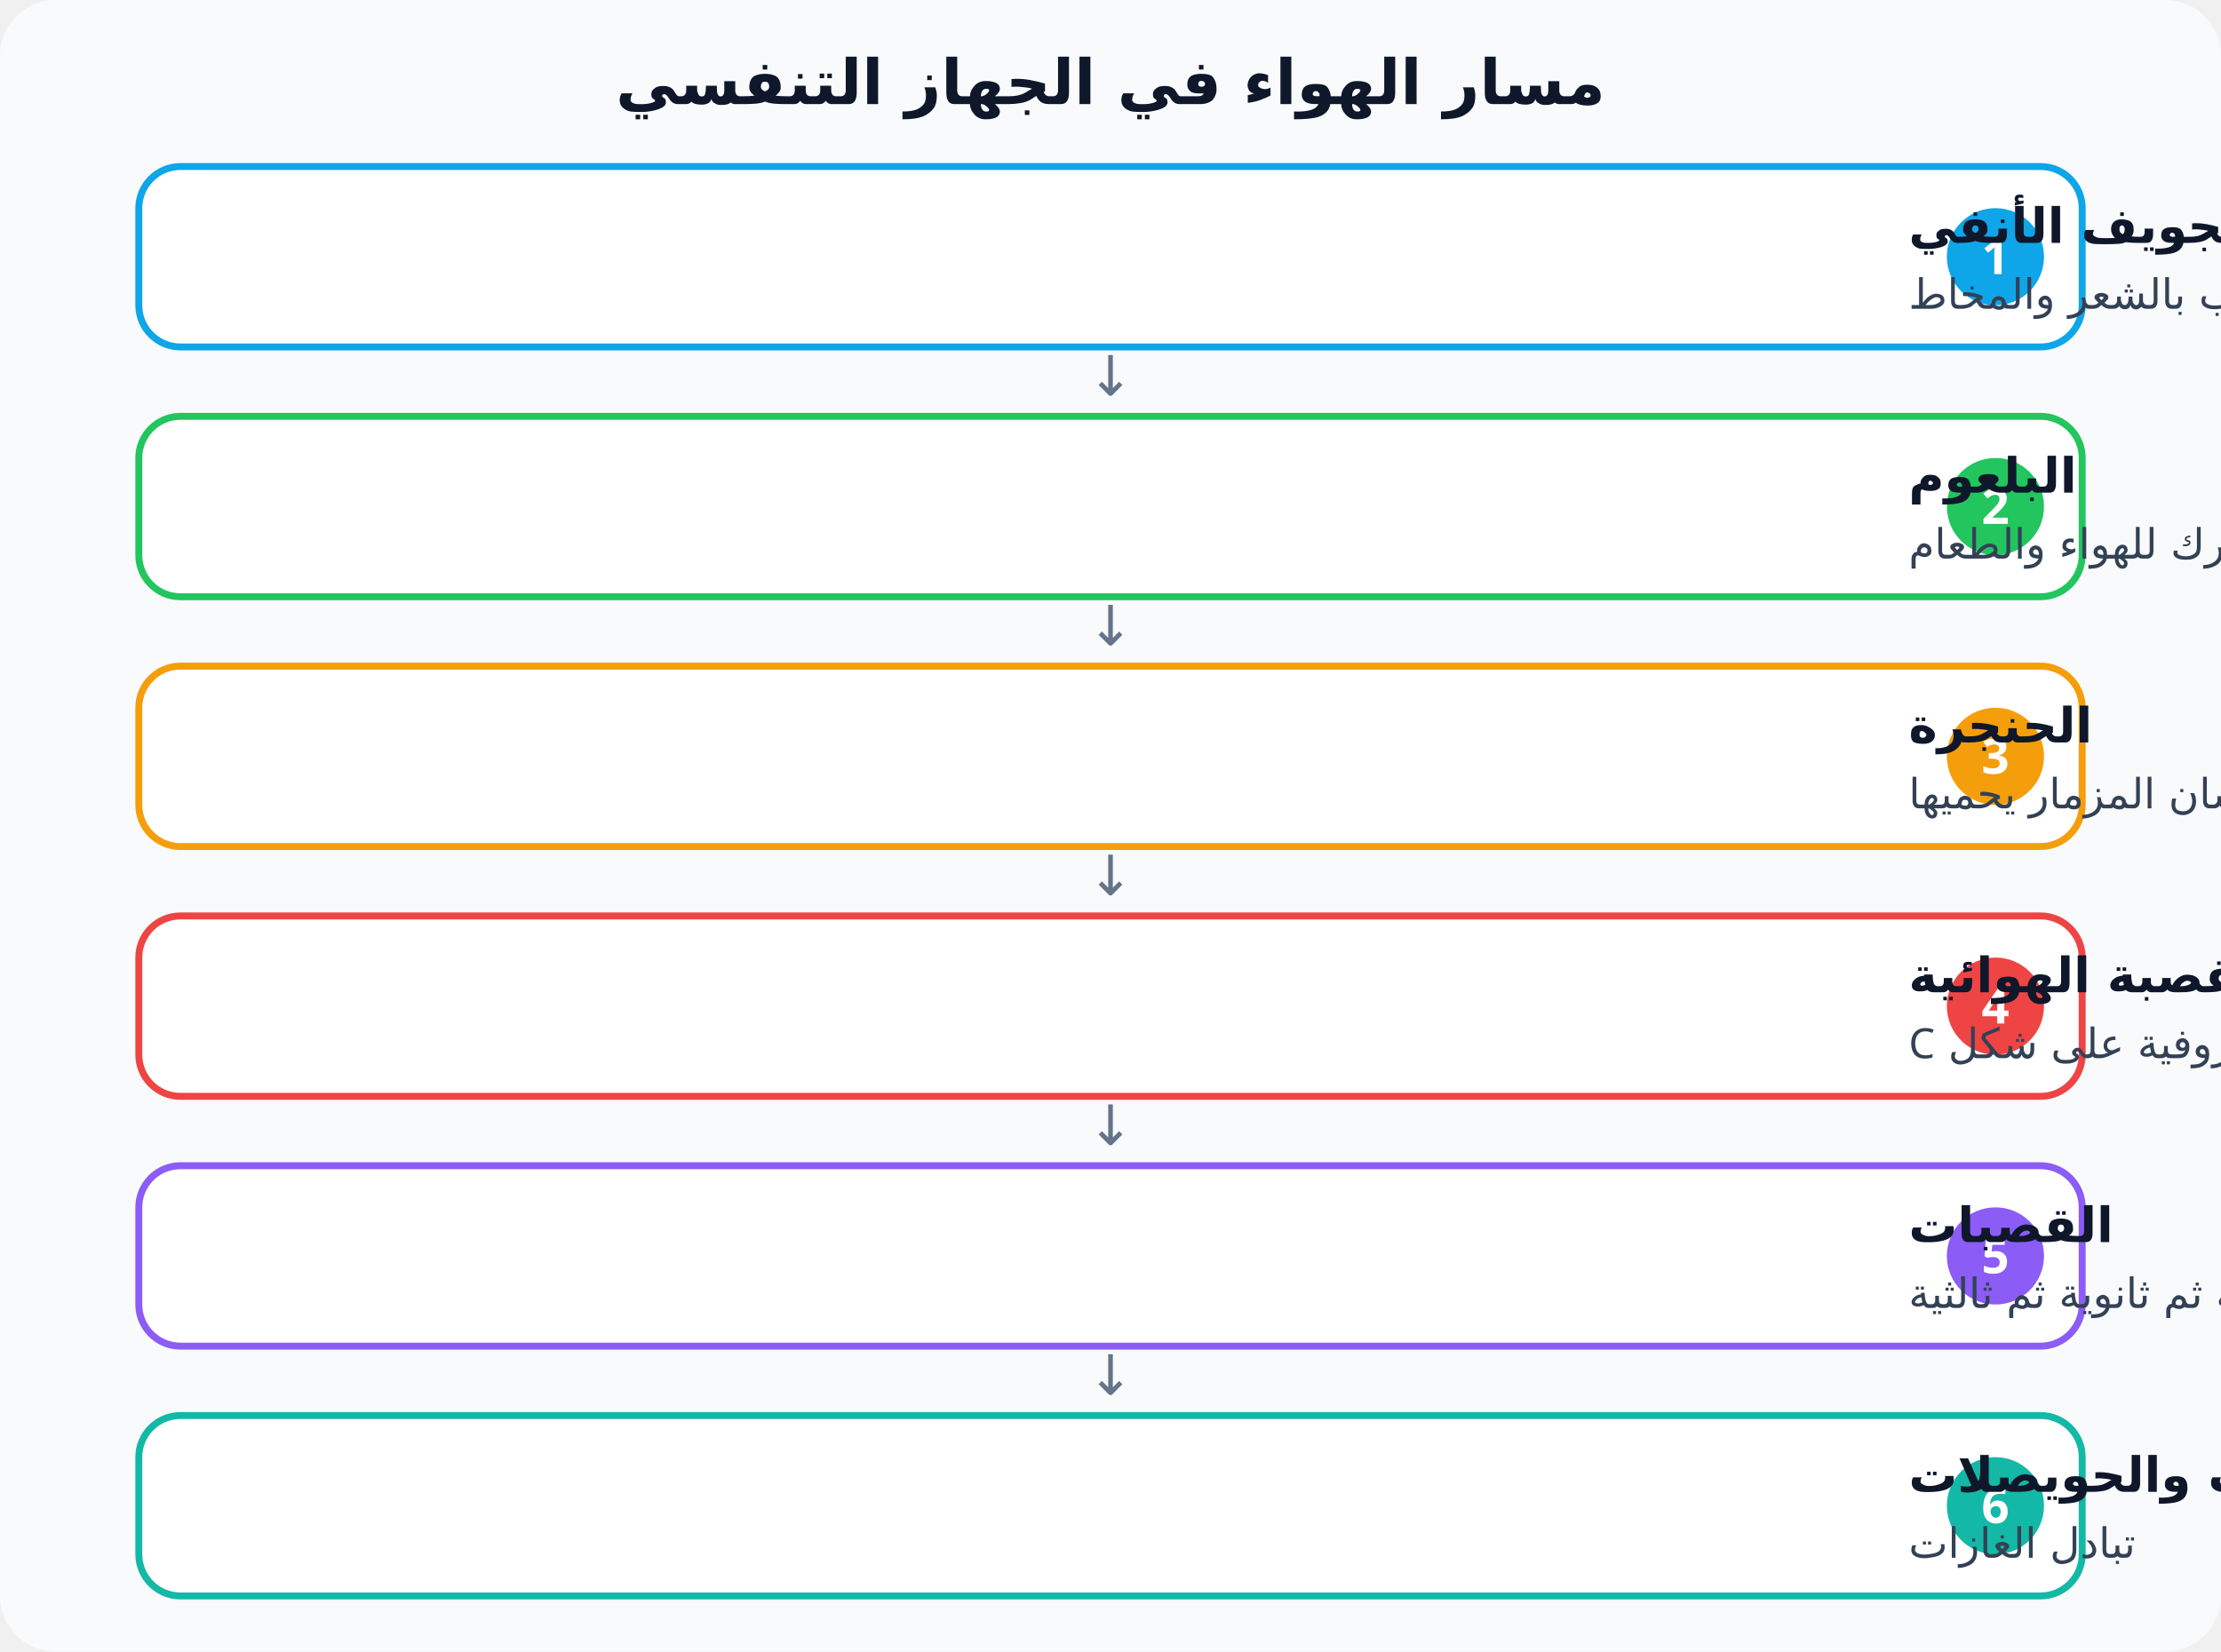
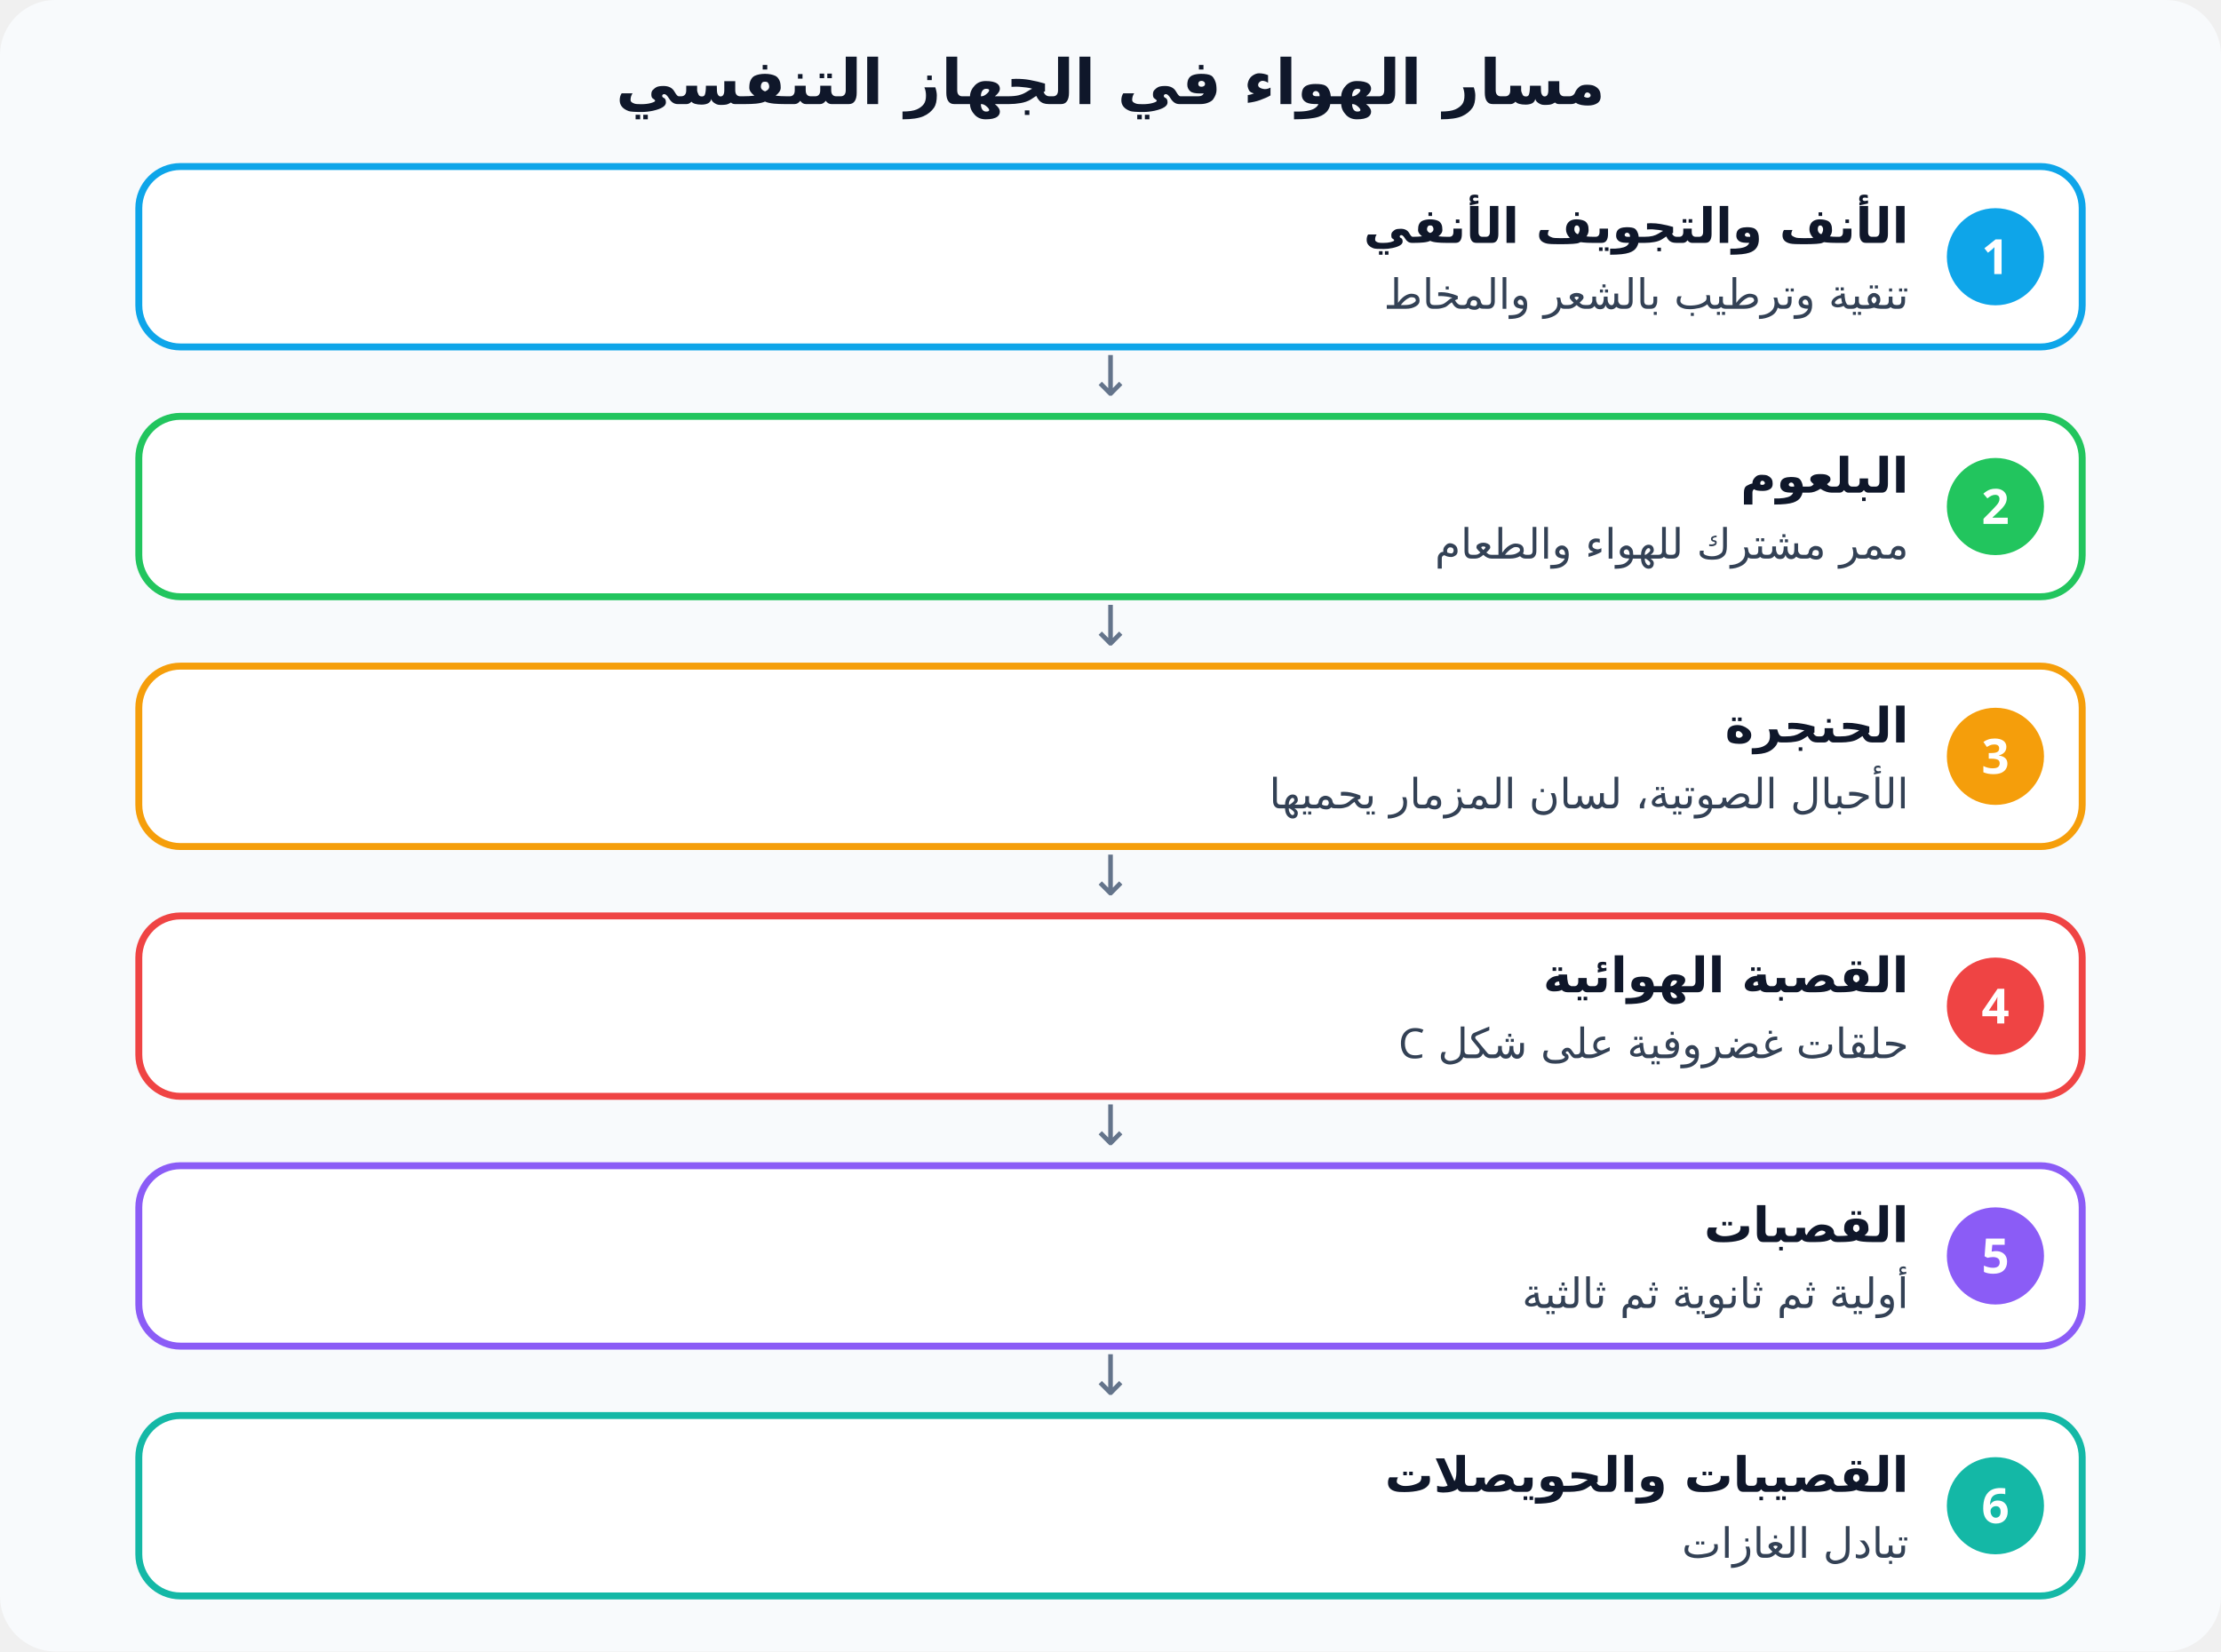
<svg xmlns="http://www.w3.org/2000/svg" viewBox="0 0 640 476" font-family="Cairo, Tahoma, sans-serif" direction="rtl">
  <rect width="640" height="476" rx="16" fill="#f8fafc" />
  <text x="320" y="30" text-anchor="middle" font-size="18" font-weight="800" fill="#0f172a">مسار الهواء في الجهاز التنفسي</text>
  <rect x="40" y="48" width="560" height="52" rx="12" fill="#fff" stroke="#0ea5e9" stroke-width="2" />
  <circle cx="575" cy="74" r="14" fill="#0ea5e9" />
  <text x="575" y="79" text-anchor="middle" font-size="14" font-weight="800" fill="#fff">1</text>
-   <text x="550" y="70" text-anchor="end" font-size="14" font-weight="800" fill="#0f172a">الأنف والتجويف الأنفي</text>
-   <text x="550" y="89" text-anchor="end" font-size="12" font-weight="500" fill="#334155">تنقية وترطيب بالشعر والمخاط</text>
+   <text x="550" y="70" text-anchor="start" font-size="14" font-weight="800" fill="#0f172a">الأنف والتجويف الأنفي</text>
+   <text x="550" y="89" text-anchor="start" font-size="12" font-weight="500" fill="#334155">تنقية وترطيب بالشعر والمخاط</text>
  <text x="320" y="114" text-anchor="middle" font-size="16" fill="#64748b">↓</text>
  <rect x="40" y="120" width="560" height="52" rx="12" fill="#fff" stroke="#22c55e" stroke-width="2" />
  <circle cx="575" cy="146" r="14" fill="#22c55e" />
  <text x="575" y="151" text-anchor="middle" font-size="14" font-weight="800" fill="#fff">2</text>
-   <text x="550" y="142" text-anchor="end" font-size="14" font-weight="800" fill="#0f172a">البلعوم</text>
-   <text x="550" y="161" text-anchor="end" font-size="12" font-weight="500" fill="#334155">ممر مشترك للهواء والطعام</text>
+   <text x="550" y="142" text-anchor="start" font-size="14" font-weight="800" fill="#0f172a">البلعوم</text>
+   <text x="550" y="161" text-anchor="start" font-size="12" font-weight="500" fill="#334155">ممر مشترك للهواء والطعام</text>
  <text x="320" y="186" text-anchor="middle" font-size="16" fill="#64748b">↓</text>
  <rect x="40" y="192" width="560" height="52" rx="12" fill="#fff" stroke="#f59e0b" stroke-width="2" />
  <circle cx="575" cy="218" r="14" fill="#f59e0b" />
  <text x="575" y="223" text-anchor="middle" font-size="14" font-weight="800" fill="#fff">3</text>
-   <text x="550" y="214" text-anchor="end" font-size="14" font-weight="800" fill="#0f172a">الحنجرة</text>
-   <text x="550" y="233" text-anchor="end" font-size="12" font-weight="500" fill="#334155">الأحبال الصوتية، لسان المزمار يحميها</text>
+   <text x="550" y="214" text-anchor="start" font-size="14" font-weight="800" fill="#0f172a">الحنجرة</text>
+   <text x="550" y="233" text-anchor="start" font-size="12" font-weight="500" fill="#334155">الأحبال الصوتية، لسان المزمار يحميها</text>
  <text x="320" y="258" text-anchor="middle" font-size="16" fill="#64748b">↓</text>
  <rect x="40" y="264" width="560" height="52" rx="12" fill="#fff" stroke="#ef4444" stroke-width="2" />
  <circle cx="575" cy="290" r="14" fill="#ef4444" />
  <text x="575" y="295" text-anchor="middle" font-size="14" font-weight="800" fill="#fff">4</text>
-   <text x="550" y="286" text-anchor="end" font-size="14" font-weight="800" fill="#0f172a">القصبة الهوائية</text>
-   <text x="550" y="305" text-anchor="end" font-size="12" font-weight="500" fill="#334155">حلقات غضروفية على شكل C</text>
+   <text x="550" y="286" text-anchor="start" font-size="14" font-weight="800" fill="#0f172a">القصبة الهوائية</text>
+   <text x="550" y="305" text-anchor="start" font-size="12" font-weight="500" fill="#334155">حلقات غضروفية على شكل C</text>
  <text x="320" y="330" text-anchor="middle" font-size="16" fill="#64748b">↓</text>
  <rect x="40" y="336" width="560" height="52" rx="12" fill="#fff" stroke="#8b5cf6" stroke-width="2" />
  <circle cx="575" cy="362" r="14" fill="#8b5cf6" />
  <text x="575" y="367" text-anchor="middle" font-size="14" font-weight="800" fill="#fff">5</text>
-   <text x="550" y="358" text-anchor="end" font-size="14" font-weight="800" fill="#0f172a">القصبات</text>
-   <text x="550" y="377" text-anchor="end" font-size="12" font-weight="500" fill="#334155">أولية ثم ثانوية ثم ثالثية</text>
+   <text x="550" y="358" text-anchor="start" font-size="14" font-weight="800" fill="#0f172a">القصبات</text>
+   <text x="550" y="377" text-anchor="start" font-size="12" font-weight="500" fill="#334155">أولية ثم ثانوية ثم ثالثية</text>
  <text x="320" y="402" text-anchor="middle" font-size="16" fill="#64748b">↓</text>
  <rect x="40" y="408" width="560" height="52" rx="12" fill="#fff" stroke="#14b8a6" stroke-width="2" />
  <circle cx="575" cy="434" r="14" fill="#14b8a6" />
  <text x="575" y="439" text-anchor="middle" font-size="14" font-weight="800" fill="#fff">6</text>
-   <text x="550" y="430" text-anchor="end" font-size="14" font-weight="800" fill="#0f172a">القصيبات والحويصلات</text>
-   <text x="550" y="449" text-anchor="end" font-size="12" font-weight="500" fill="#334155">تبادل الغازات</text>
+   <text x="550" y="430" text-anchor="start" font-size="14" font-weight="800" fill="#0f172a">القصيبات والحويصلات</text>
+   <text x="550" y="449" text-anchor="start" font-size="12" font-weight="500" fill="#334155">تبادل الغازات</text>
</svg>
